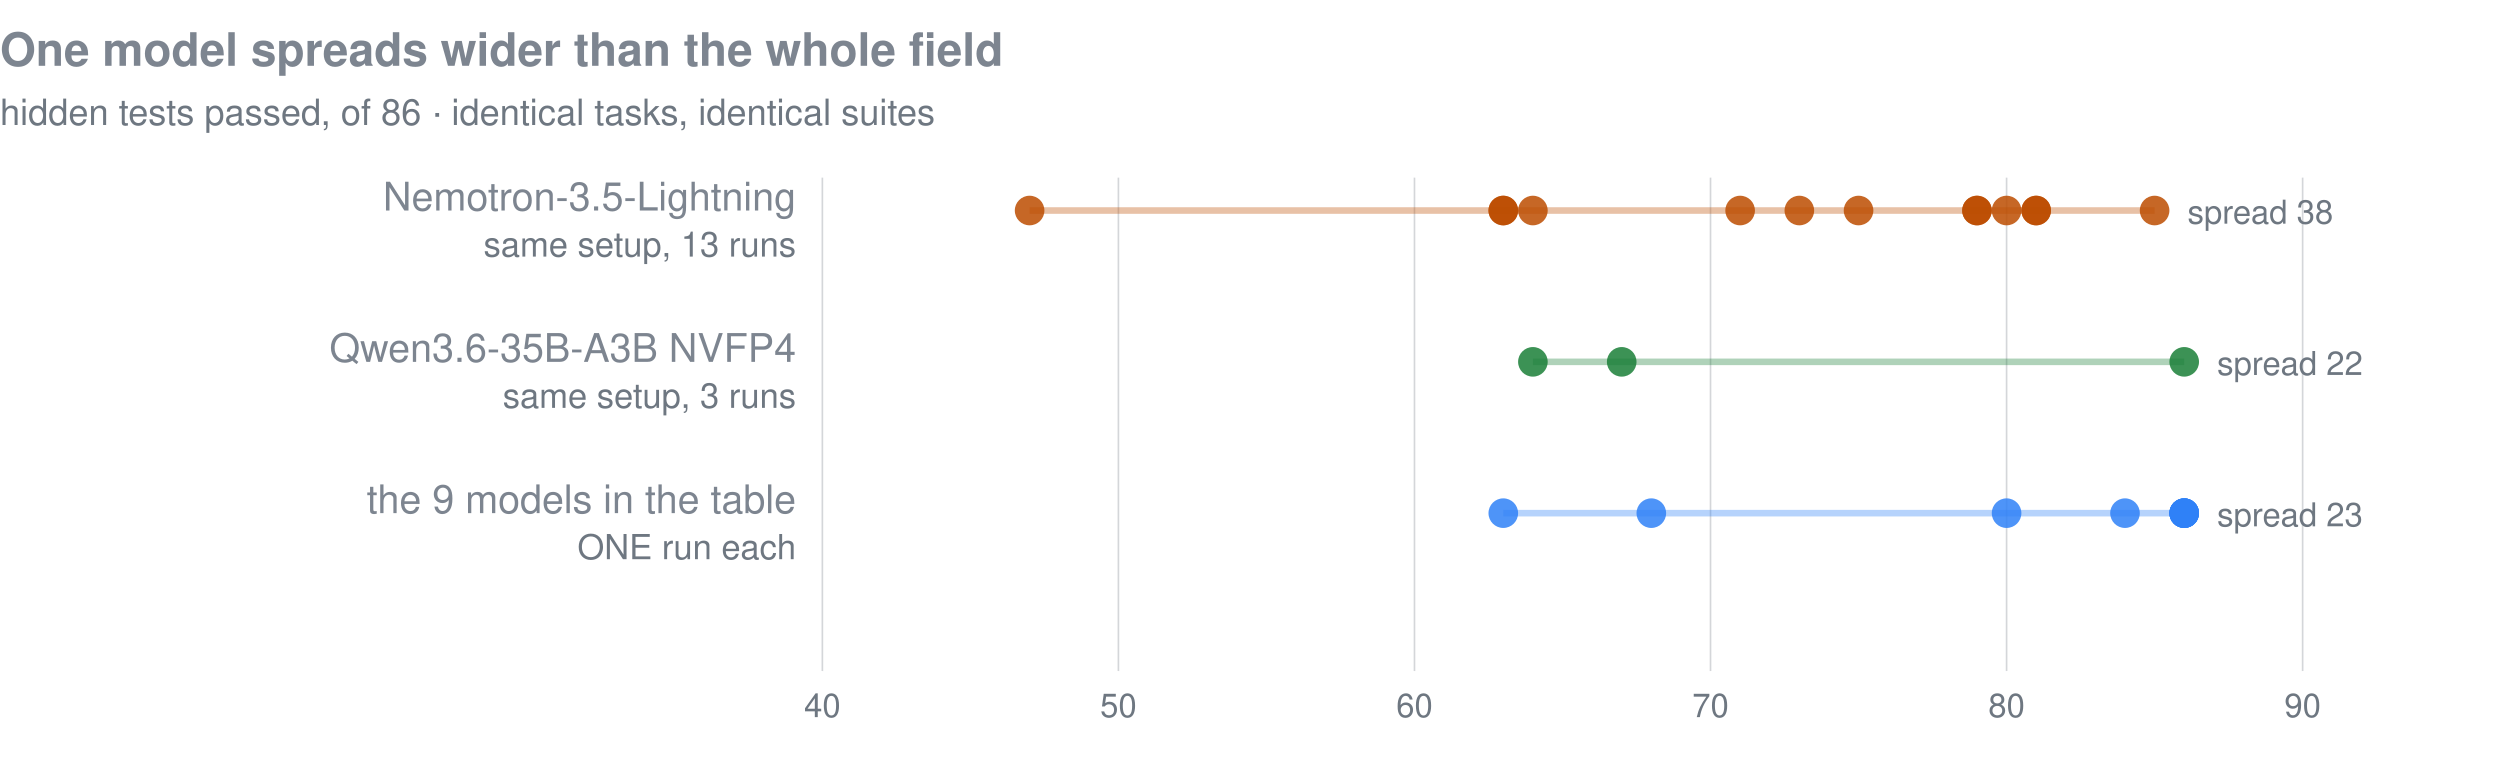
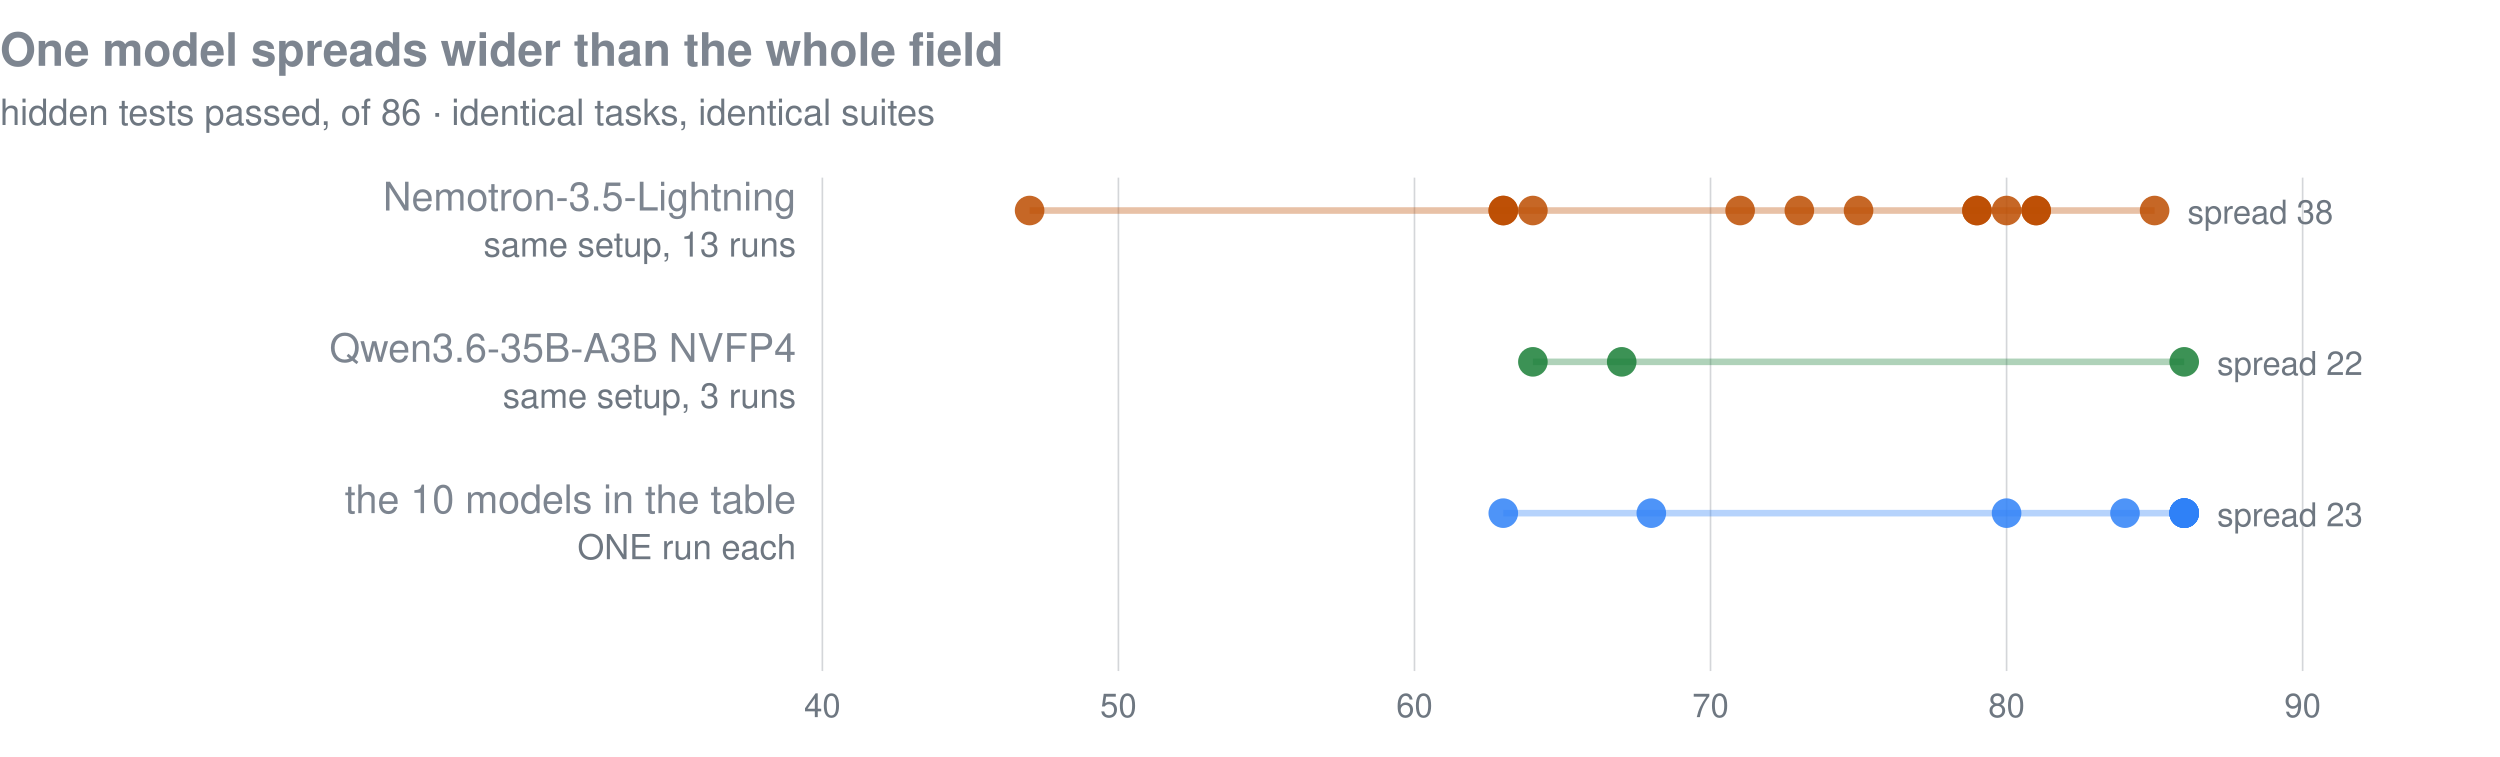
<svg xmlns="http://www.w3.org/2000/svg" width="760" height="230" viewBox="0 0 760 230" font-family="-apple-system,BlinkMacSystemFont,Segoe UI,Helvetica,Arial,sans-serif">
  <text x="0" y="20" font-size="14" font-weight="600" fill="#7d8590">One model spreads wider than the whole field</text>
  <text x="0" y="38" font-size="11" fill="#6e7781">hidden tests passed, of 86 · identical tasks, identical suites</text>
  <line x1="250.0" y1="54" x2="250.0" y2="204" stroke="#6e7781" stroke-width="0.5" opacity="0.3" />
  <text x="250.0" y="218" font-size="10" text-anchor="middle" fill="#6e7781">40</text>
  <line x1="340.0" y1="54" x2="340.0" y2="204" stroke="#6e7781" stroke-width="0.5" opacity="0.3" />
  <text x="340.0" y="218" font-size="10" text-anchor="middle" fill="#6e7781">50</text>
  <line x1="430.0" y1="54" x2="430.0" y2="204" stroke="#6e7781" stroke-width="0.5" opacity="0.3" />
  <text x="430.0" y="218" font-size="10" text-anchor="middle" fill="#6e7781">60</text>
  <line x1="520.0" y1="54" x2="520.0" y2="204" stroke="#6e7781" stroke-width="0.5" opacity="0.3" />
  <text x="520.0" y="218" font-size="10" text-anchor="middle" fill="#6e7781">70</text>
  <line x1="610.0" y1="54" x2="610.0" y2="204" stroke="#6e7781" stroke-width="0.5" opacity="0.3" />
  <text x="610.0" y="218" font-size="10" text-anchor="middle" fill="#6e7781">80</text>
  <line x1="700.0" y1="54" x2="700.0" y2="204" stroke="#6e7781" stroke-width="0.5" opacity="0.3" />
  <text x="700.0" y="218" font-size="10" text-anchor="middle" fill="#6e7781">90</text>
  <text x="242" y="64" font-size="12" text-anchor="end" fill="#7d8590">Nemotron-3.5-Lightning</text>
  <text x="242" y="78" font-size="10.5" text-anchor="end" fill="#6e7781">same setup, 13 runs</text>
  <line x1="313.0" y1="64" x2="655.0" y2="64" stroke="#bc4c00" stroke-width="2" opacity="0.35" />
  <text x="665.0" y="68" font-size="10" fill="#6e7781">spread 38</text>
  <circle cx="457.0" cy="64" r="4.5" fill="#bc4c00" opacity="0.85" />
  <circle cx="466.0" cy="64" r="4.5" fill="#bc4c00" opacity="0.85" />
  <circle cx="655.0" cy="64" r="4.5" fill="#bc4c00" opacity="0.85" />
  <circle cx="601.0" cy="64" r="4.5" fill="#bc4c00" opacity="0.85" />
  <circle cx="529.0" cy="64" r="4.5" fill="#bc4c00" opacity="0.85" />
  <circle cx="610.0" cy="64" r="4.5" fill="#bc4c00" opacity="0.85" />
  <circle cx="547.0" cy="64" r="4.5" fill="#bc4c00" opacity="0.85" />
  <circle cx="457.0" cy="64" r="4.5" fill="#bc4c00" opacity="0.85" />
  <circle cx="619.0" cy="64" r="4.5" fill="#bc4c00" opacity="0.85" />
  <circle cx="619.0" cy="64" r="4.5" fill="#bc4c00" opacity="0.85" />
  <circle cx="313.0" cy="64" r="4.5" fill="#bc4c00" opacity="0.85" />
  <circle cx="601.0" cy="64" r="4.5" fill="#bc4c00" opacity="0.85" />
  <circle cx="565.0" cy="64" r="4.5" fill="#bc4c00" opacity="0.85" />
  <text x="242" y="110" font-size="12" text-anchor="end" fill="#7d8590">Qwen3.6-35B-A3B NVFP4</text>
  <text x="242" y="124" font-size="10.5" text-anchor="end" fill="#6e7781">same setup, 3 runs</text>
  <line x1="466.0" y1="110" x2="664.0" y2="110" stroke="#1a7f37" stroke-width="2" opacity="0.35" />
  <text x="674.0" y="114" font-size="10" fill="#6e7781">spread 22</text>
  <circle cx="466.0" cy="110" r="4.5" fill="#1a7f37" opacity="0.85" />
  <circle cx="493.0" cy="110" r="4.5" fill="#1a7f37" opacity="0.85" />
  <circle cx="664.0" cy="110" r="4.5" fill="#1a7f37" opacity="0.85" />
-   <text x="242" y="156" font-size="12" text-anchor="end" fill="#7d8590">the 9 models in the table</text>
+   <text x="242" y="156" font-size="12" text-anchor="end" fill="#7d8590">the 10 models in the table</text>
  <text x="242" y="170" font-size="10.5" text-anchor="end" fill="#6e7781">ONE run each</text>
  <line x1="457.0" y1="156" x2="664.0" y2="156" stroke="#2f81f7" stroke-width="2" opacity="0.35" />
  <text x="674.0" y="160" font-size="10" fill="#6e7781">spread 23</text>
+   <circle cx="664.0" cy="156" r="4.5" fill="#2f81f7" opacity="0.85" />
  <circle cx="664.0" cy="156" r="4.5" fill="#2f81f7" opacity="0.85" />
  <circle cx="664.0" cy="156" r="4.5" fill="#2f81f7" opacity="0.85" />
  <circle cx="664.0" cy="156" r="4.5" fill="#2f81f7" opacity="0.85" />
  <circle cx="664.0" cy="156" r="4.5" fill="#2f81f7" opacity="0.85" />
  <circle cx="664.0" cy="156" r="4.5" fill="#2f81f7" opacity="0.85" />
  <circle cx="646.0" cy="156" r="4.5" fill="#2f81f7" opacity="0.85" />
  <circle cx="610.0" cy="156" r="4.5" fill="#2f81f7" opacity="0.85" />
  <circle cx="502.0" cy="156" r="4.5" fill="#2f81f7" opacity="0.85" />
  <circle cx="457.0" cy="156" r="4.5" fill="#2f81f7" opacity="0.85" />
</svg>
